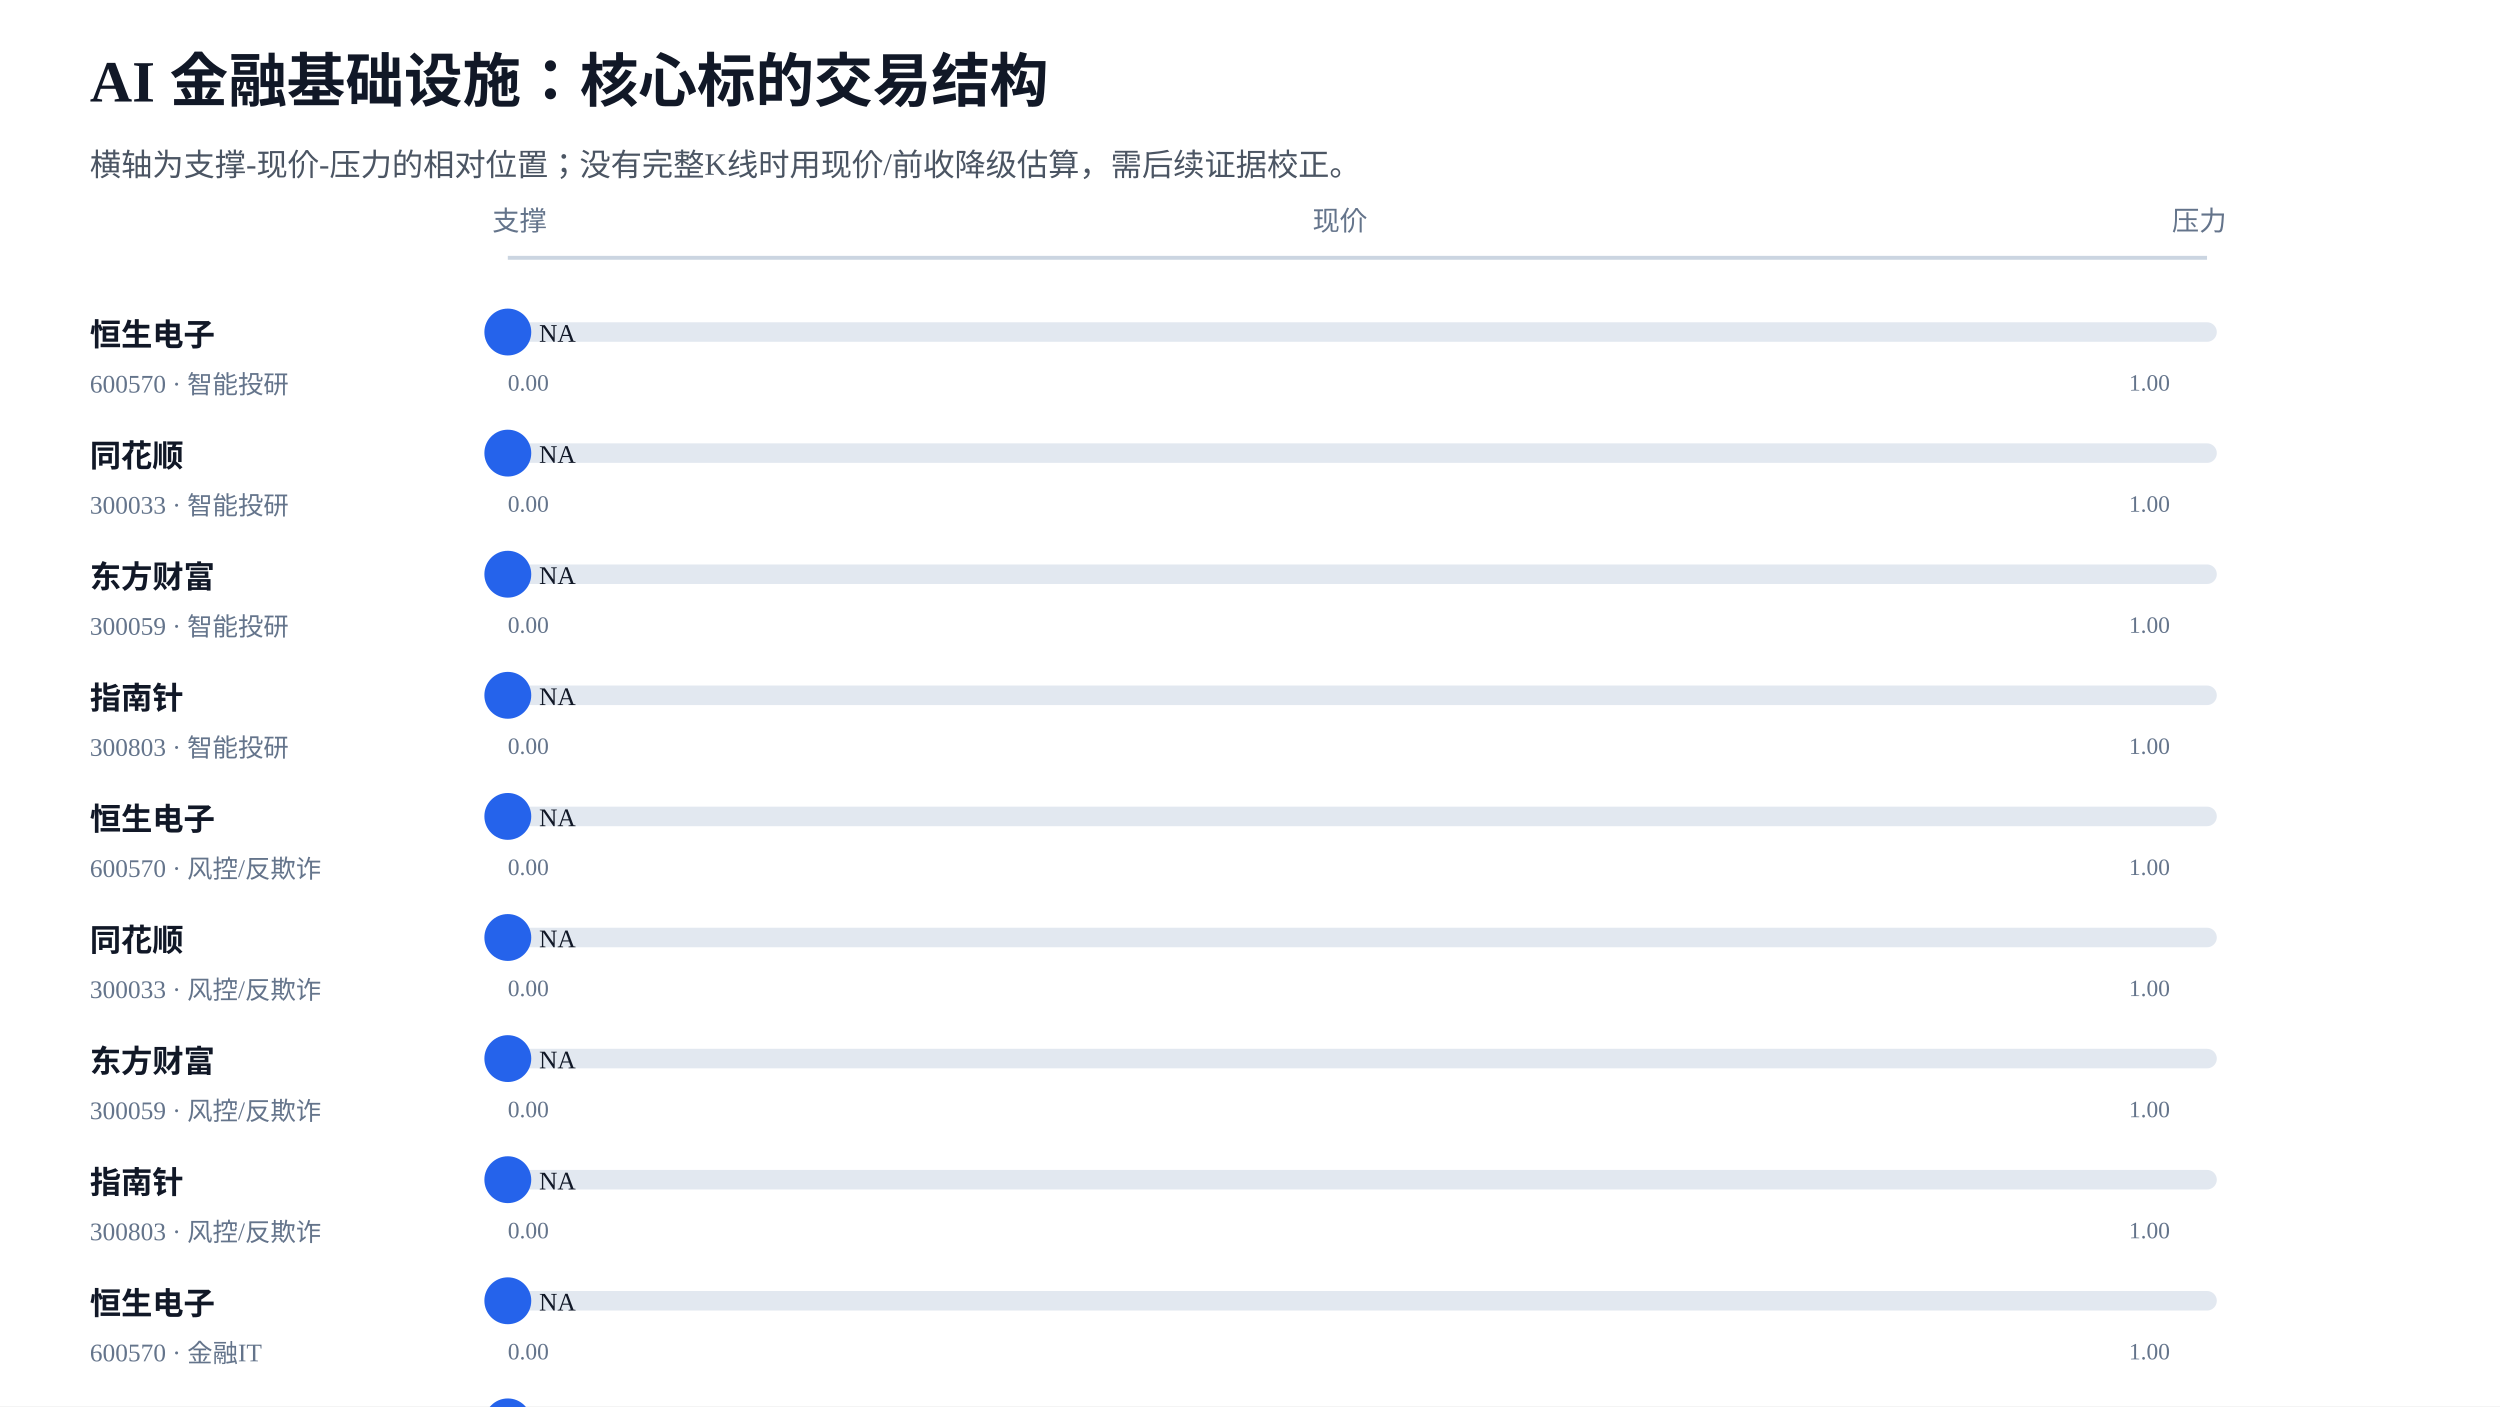
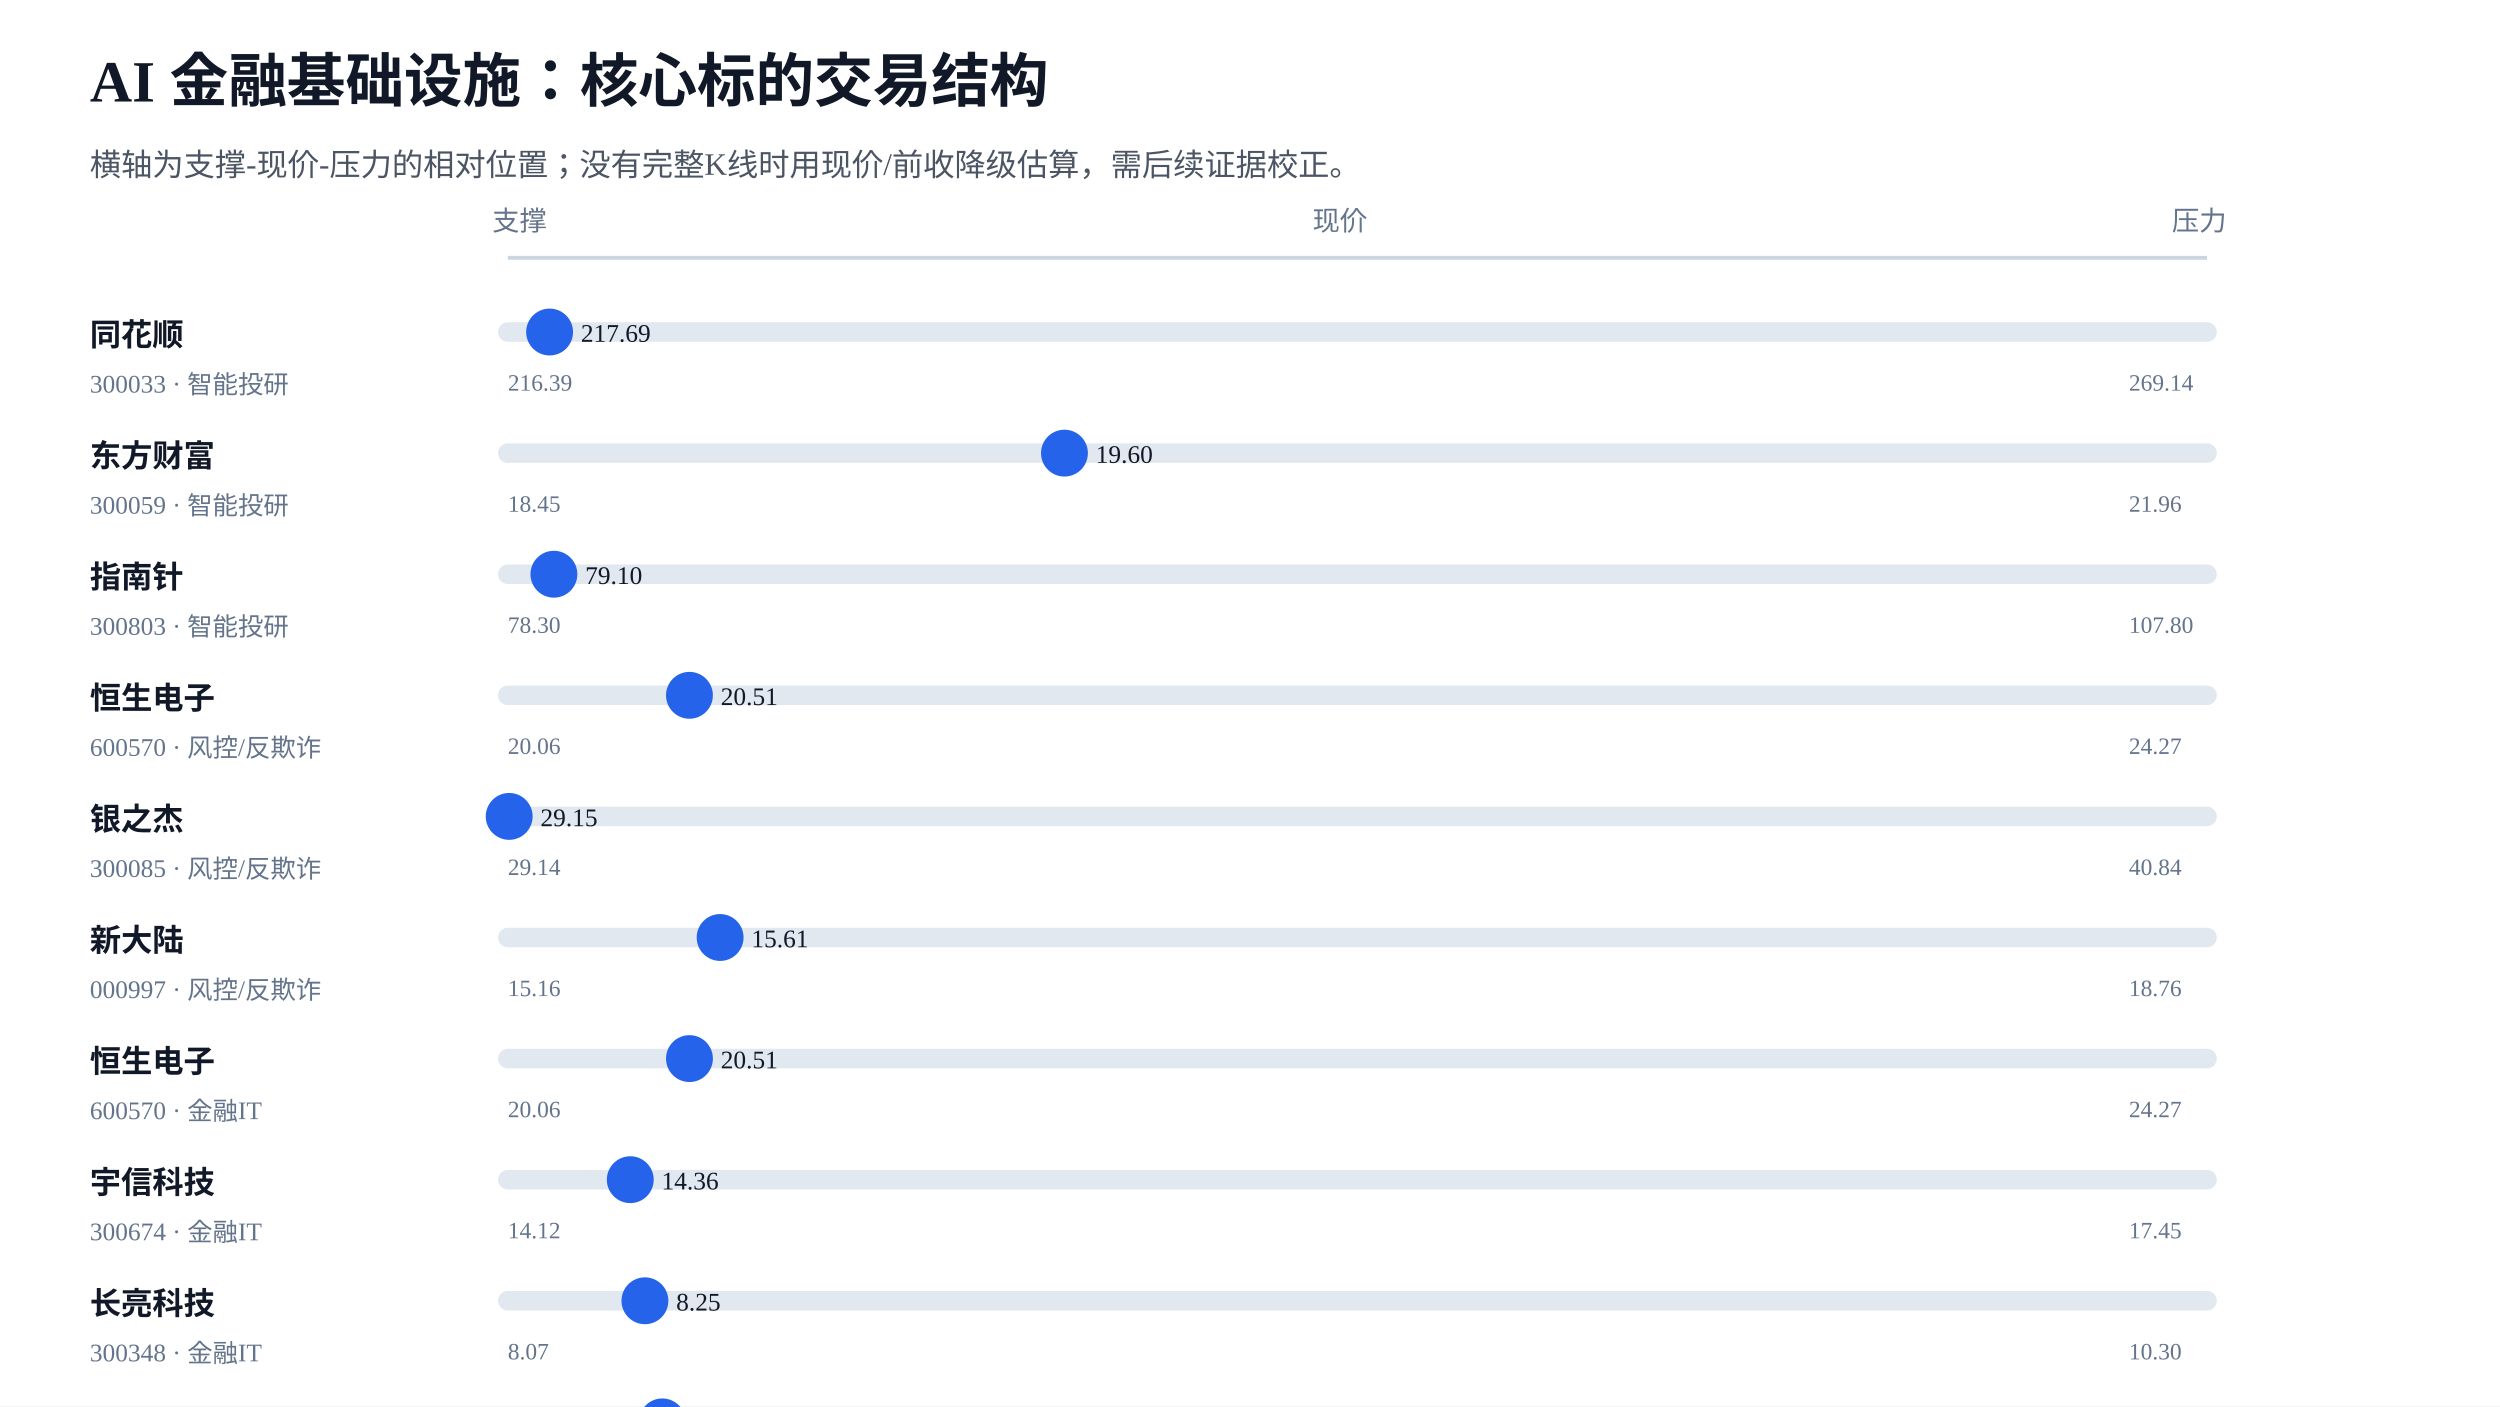
<svg xmlns="http://www.w3.org/2000/svg" width="1280" height="720" viewBox="0 0 1280 720">
  <rect width="100%" height="100%" fill="#ffffff" />
  <text x="46" y="52" font-size="30" font-weight="800" fill="#111827">AI 金融基础设施：核心标的交易结构</text>
  <text x="46" y="90" font-size="16" fill="#4b5563">横轴为支撑-现价-压力的相对位置；没有完整K线时用现价/前收降级估算，需后续证据校正。</text>
  <line x1="260" y1="132" x2="1130" y2="132" stroke="#cbd5e1" stroke-width="2" />
  <text x="252" y="118" font-size="14" fill="#64748b">支撑</text>
  <text x="672" y="118" font-size="14" fill="#64748b">现价</text>
  <text x="1112" y="118" font-size="14" fill="#64748b">压力</text>
-   <text x="46" y="177" font-size="16" font-weight="700" fill="#111827">恒生电子</text>
-   <text x="46" y="201" font-size="13" fill="#64748b">600570 · 智能投研</text>
+   <text x="46" y="177" font-size="16" font-weight="700" fill="#111827">同花顺</text>
+   <text x="46" y="201" font-size="13" fill="#64748b">300033 · 智能投研</text>
  <line x1="260" y1="170" x2="1130" y2="170" stroke="#e2e8f0" stroke-width="10" stroke-linecap="round" />
-   <circle cx="260.0" cy="170" r="12" fill="#2563eb" />
-   <text x="260" y="200" font-size="12" fill="#64748b">0.00</text>
-   <text x="276.0" y="175" font-size="13" fill="#111827">NA</text>
-   <text x="1090" y="200" font-size="12" fill="#64748b">1.00</text>
-   <text x="46" y="239" font-size="16" font-weight="700" fill="#111827">同花顺</text>
-   <text x="46" y="263" font-size="13" fill="#64748b">300033 · 智能投研</text>
+   <circle cx="281.4" cy="170" r="12" fill="#2563eb" />
+   <text x="260" y="200" font-size="12" fill="#64748b">216.39</text>
+   <text x="297.4" y="175" font-size="13" fill="#111827">217.69</text>
+   <text x="1090" y="200" font-size="12" fill="#64748b">269.14</text>
+   <text x="46" y="239" font-size="16" font-weight="700" fill="#111827">东方财富</text>
+   <text x="46" y="263" font-size="13" fill="#64748b">300059 · 智能投研</text>
  <line x1="260" y1="232" x2="1130" y2="232" stroke="#e2e8f0" stroke-width="10" stroke-linecap="round" />
-   <circle cx="260.0" cy="232" r="12" fill="#2563eb" />
-   <text x="260" y="262" font-size="12" fill="#64748b">0.00</text>
-   <text x="276.0" y="237" font-size="13" fill="#111827">NA</text>
-   <text x="1090" y="262" font-size="12" fill="#64748b">1.00</text>
-   <text x="46" y="301" font-size="16" font-weight="700" fill="#111827">东方财富</text>
-   <text x="46" y="325" font-size="13" fill="#64748b">300059 · 智能投研</text>
+   <circle cx="545.0" cy="232" r="12" fill="#2563eb" />
+   <text x="260" y="262" font-size="12" fill="#64748b">18.45</text>
+   <text x="561.0" y="237" font-size="13" fill="#111827">19.60</text>
+   <text x="1090" y="262" font-size="12" fill="#64748b">21.96</text>
+   <text x="46" y="301" font-size="16" font-weight="700" fill="#111827">指南针</text>
+   <text x="46" y="325" font-size="13" fill="#64748b">300803 · 智能投研</text>
  <line x1="260" y1="294" x2="1130" y2="294" stroke="#e2e8f0" stroke-width="10" stroke-linecap="round" />
-   <circle cx="260.0" cy="294" r="12" fill="#2563eb" />
-   <text x="260" y="324" font-size="12" fill="#64748b">0.00</text>
-   <text x="276.0" y="299" font-size="13" fill="#111827">NA</text>
-   <text x="1090" y="324" font-size="12" fill="#64748b">1.00</text>
-   <text x="46" y="363" font-size="16" font-weight="700" fill="#111827">指南针</text>
-   <text x="46" y="387" font-size="13" fill="#64748b">300803 · 智能投研</text>
+   <circle cx="283.6" cy="294" r="12" fill="#2563eb" />
+   <text x="260" y="324" font-size="12" fill="#64748b">78.30</text>
+   <text x="299.6" y="299" font-size="13" fill="#111827">79.10</text>
+   <text x="1090" y="324" font-size="12" fill="#64748b">107.80</text>
+   <text x="46" y="363" font-size="16" font-weight="700" fill="#111827">恒生电子</text>
+   <text x="46" y="387" font-size="13" fill="#64748b">600570 · 风控/反欺诈</text>
  <line x1="260" y1="356" x2="1130" y2="356" stroke="#e2e8f0" stroke-width="10" stroke-linecap="round" />
-   <circle cx="260.0" cy="356" r="12" fill="#2563eb" />
-   <text x="260" y="386" font-size="12" fill="#64748b">0.00</text>
-   <text x="276.0" y="361" font-size="13" fill="#111827">NA</text>
-   <text x="1090" y="386" font-size="12" fill="#64748b">1.00</text>
-   <text x="46" y="425" font-size="16" font-weight="700" fill="#111827">恒生电子</text>
-   <text x="46" y="449" font-size="13" fill="#64748b">600570 · 风控/反欺诈</text>
+   <circle cx="353.0" cy="356" r="12" fill="#2563eb" />
+   <text x="260" y="386" font-size="12" fill="#64748b">20.06</text>
+   <text x="369.0" y="361" font-size="13" fill="#111827">20.51</text>
+   <text x="1090" y="386" font-size="12" fill="#64748b">24.27</text>
+   <text x="46" y="425" font-size="16" font-weight="700" fill="#111827">银之杰</text>
+   <text x="46" y="449" font-size="13" fill="#64748b">300085 · 风控/反欺诈</text>
  <line x1="260" y1="418" x2="1130" y2="418" stroke="#e2e8f0" stroke-width="10" stroke-linecap="round" />
-   <circle cx="260.0" cy="418" r="12" fill="#2563eb" />
-   <text x="260" y="448" font-size="12" fill="#64748b">0.00</text>
-   <text x="276.0" y="423" font-size="13" fill="#111827">NA</text>
-   <text x="1090" y="448" font-size="12" fill="#64748b">1.00</text>
-   <text x="46" y="487" font-size="16" font-weight="700" fill="#111827">同花顺</text>
-   <text x="46" y="511" font-size="13" fill="#64748b">300033 · 风控/反欺诈</text>
+   <circle cx="260.7" cy="418" r="12" fill="#2563eb" />
+   <text x="260" y="448" font-size="12" fill="#64748b">29.14</text>
+   <text x="276.7" y="423" font-size="13" fill="#111827">29.15</text>
+   <text x="1090" y="448" font-size="12" fill="#64748b">40.84</text>
+   <text x="46" y="487" font-size="16" font-weight="700" fill="#111827">新大陆</text>
+   <text x="46" y="511" font-size="13" fill="#64748b">000997 · 风控/反欺诈</text>
  <line x1="260" y1="480" x2="1130" y2="480" stroke="#e2e8f0" stroke-width="10" stroke-linecap="round" />
-   <circle cx="260.0" cy="480" r="12" fill="#2563eb" />
-   <text x="260" y="510" font-size="12" fill="#64748b">0.00</text>
-   <text x="276.0" y="485" font-size="13" fill="#111827">NA</text>
-   <text x="1090" y="510" font-size="12" fill="#64748b">1.00</text>
-   <text x="46" y="549" font-size="16" font-weight="700" fill="#111827">东方财富</text>
-   <text x="46" y="573" font-size="13" fill="#64748b">300059 · 风控/反欺诈</text>
+   <circle cx="368.7" cy="480" r="12" fill="#2563eb" />
+   <text x="260" y="510" font-size="12" fill="#64748b">15.16</text>
+   <text x="384.7" y="485" font-size="13" fill="#111827">15.61</text>
+   <text x="1090" y="510" font-size="12" fill="#64748b">18.76</text>
+   <text x="46" y="549" font-size="16" font-weight="700" fill="#111827">恒生电子</text>
+   <text x="46" y="573" font-size="13" fill="#64748b">600570 · 金融IT</text>
  <line x1="260" y1="542" x2="1130" y2="542" stroke="#e2e8f0" stroke-width="10" stroke-linecap="round" />
-   <circle cx="260.0" cy="542" r="12" fill="#2563eb" />
-   <text x="260" y="572" font-size="12" fill="#64748b">0.00</text>
-   <text x="276.0" y="547" font-size="13" fill="#111827">NA</text>
-   <text x="1090" y="572" font-size="12" fill="#64748b">1.00</text>
-   <text x="46" y="611" font-size="16" font-weight="700" fill="#111827">指南针</text>
-   <text x="46" y="635" font-size="13" fill="#64748b">300803 · 风控/反欺诈</text>
+   <circle cx="353.0" cy="542" r="12" fill="#2563eb" />
+   <text x="260" y="572" font-size="12" fill="#64748b">20.06</text>
+   <text x="369.0" y="547" font-size="13" fill="#111827">20.51</text>
+   <text x="1090" y="572" font-size="12" fill="#64748b">24.27</text>
+   <text x="46" y="611" font-size="16" font-weight="700" fill="#111827">宇信科技</text>
+   <text x="46" y="635" font-size="13" fill="#64748b">300674 · 金融IT</text>
  <line x1="260" y1="604" x2="1130" y2="604" stroke="#e2e8f0" stroke-width="10" stroke-linecap="round" />
-   <circle cx="260.0" cy="604" r="12" fill="#2563eb" />
-   <text x="260" y="634" font-size="12" fill="#64748b">0.00</text>
-   <text x="276.0" y="609" font-size="13" fill="#111827">NA</text>
-   <text x="1090" y="634" font-size="12" fill="#64748b">1.00</text>
-   <text x="46" y="673" font-size="16" font-weight="700" fill="#111827">恒生电子</text>
-   <text x="46" y="697" font-size="13" fill="#64748b">600570 · 金融IT</text>
+   <circle cx="322.7" cy="604" r="12" fill="#2563eb" />
+   <text x="260" y="634" font-size="12" fill="#64748b">14.12</text>
+   <text x="338.7" y="609" font-size="13" fill="#111827">14.36</text>
+   <text x="1090" y="634" font-size="12" fill="#64748b">17.45</text>
+   <text x="46" y="673" font-size="16" font-weight="700" fill="#111827">长亮科技</text>
+   <text x="46" y="697" font-size="13" fill="#64748b">300348 · 金融IT</text>
  <line x1="260" y1="666" x2="1130" y2="666" stroke="#e2e8f0" stroke-width="10" stroke-linecap="round" />
-   <circle cx="260.0" cy="666" r="12" fill="#2563eb" />
-   <text x="260" y="696" font-size="12" fill="#64748b">0.00</text>
-   <text x="276.0" y="671" font-size="13" fill="#111827">NA</text>
-   <text x="1090" y="696" font-size="12" fill="#64748b">1.00</text>
-   <text x="46" y="735" font-size="16" font-weight="700" fill="#111827">同花顺</text>
-   <text x="46" y="759" font-size="13" fill="#64748b">300033 · 金融IT</text>
+   <circle cx="330.2" cy="666" r="12" fill="#2563eb" />
+   <text x="260" y="696" font-size="12" fill="#64748b">8.07</text>
+   <text x="346.2" y="671" font-size="13" fill="#111827">8.25</text>
+   <text x="1090" y="696" font-size="12" fill="#64748b">10.30</text>
+   <text x="46" y="735" font-size="16" font-weight="700" fill="#111827">拓尔思</text>
+   <text x="46" y="759" font-size="13" fill="#64748b">300229 · 数据合规</text>
  <line x1="260" y1="728" x2="1130" y2="728" stroke="#e2e8f0" stroke-width="10" stroke-linecap="round" />
-   <circle cx="260.0" cy="728" r="12" fill="#2563eb" />
-   <text x="260" y="758" font-size="12" fill="#64748b">0.00</text>
-   <text x="276.0" y="733" font-size="13" fill="#111827">NA</text>
-   <text x="1090" y="758" font-size="12" fill="#64748b">1.00</text>
-   <text x="46" y="797" font-size="16" font-weight="700" fill="#111827">东方财富</text>
-   <text x="46" y="821" font-size="13" fill="#64748b">300059 · 金融IT</text>
+   <circle cx="339.1" cy="728" r="12" fill="#2563eb" />
+   <text x="260" y="758" font-size="12" fill="#64748b">12.30</text>
+   <text x="355.1" y="733" font-size="13" fill="#111827">12.67</text>
+   <text x="1090" y="758" font-size="12" fill="#64748b">16.37</text>
+   <text x="46" y="797" font-size="16" font-weight="700" fill="#111827">奇安信</text>
+   <text x="46" y="821" font-size="13" fill="#64748b">688561 · 数据合规</text>
  <line x1="260" y1="790" x2="1130" y2="790" stroke="#e2e8f0" stroke-width="10" stroke-linecap="round" />
-   <circle cx="260.0" cy="790" r="12" fill="#2563eb" />
-   <text x="260" y="820" font-size="12" fill="#64748b">0.00</text>
-   <text x="276.0" y="795" font-size="13" fill="#111827">NA</text>
-   <text x="1090" y="820" font-size="12" fill="#64748b">1.00</text>
-   <text x="46" y="859" font-size="16" font-weight="700" fill="#111827">指南针</text>
-   <text x="46" y="883" font-size="13" fill="#64748b">300803 · 金融IT</text>
+   <circle cx="601.4" cy="790" r="12" fill="#2563eb" />
+   <text x="260" y="820" font-size="12" fill="#64748b">24.23</text>
+   <text x="617.4" y="795" font-size="13" fill="#111827">25.08</text>
+   <text x="1090" y="820" font-size="12" fill="#64748b">26.40</text>
+   <text x="46" y="859" font-size="16" font-weight="700" fill="#111827">安恒信息</text>
+   <text x="46" y="883" font-size="13" fill="#64748b">688023 · 数据合规</text>
  <line x1="260" y1="852" x2="1130" y2="852" stroke="#e2e8f0" stroke-width="10" stroke-linecap="round" />
-   <circle cx="260.0" cy="852" r="12" fill="#2563eb" />
-   <text x="260" y="882" font-size="12" fill="#64748b">0.00</text>
-   <text x="276.0" y="857" font-size="13" fill="#111827">NA</text>
-   <text x="1090" y="882" font-size="12" fill="#64748b">1.00</text>
+   <circle cx="551.5" cy="852" r="12" fill="#2563eb" />
+   <text x="260" y="882" font-size="12" fill="#64748b">33.41</text>
+   <text x="567.5" y="857" font-size="13" fill="#111827">35.40</text>
+   <text x="1090" y="882" font-size="12" fill="#64748b">39.35</text>
</svg>
